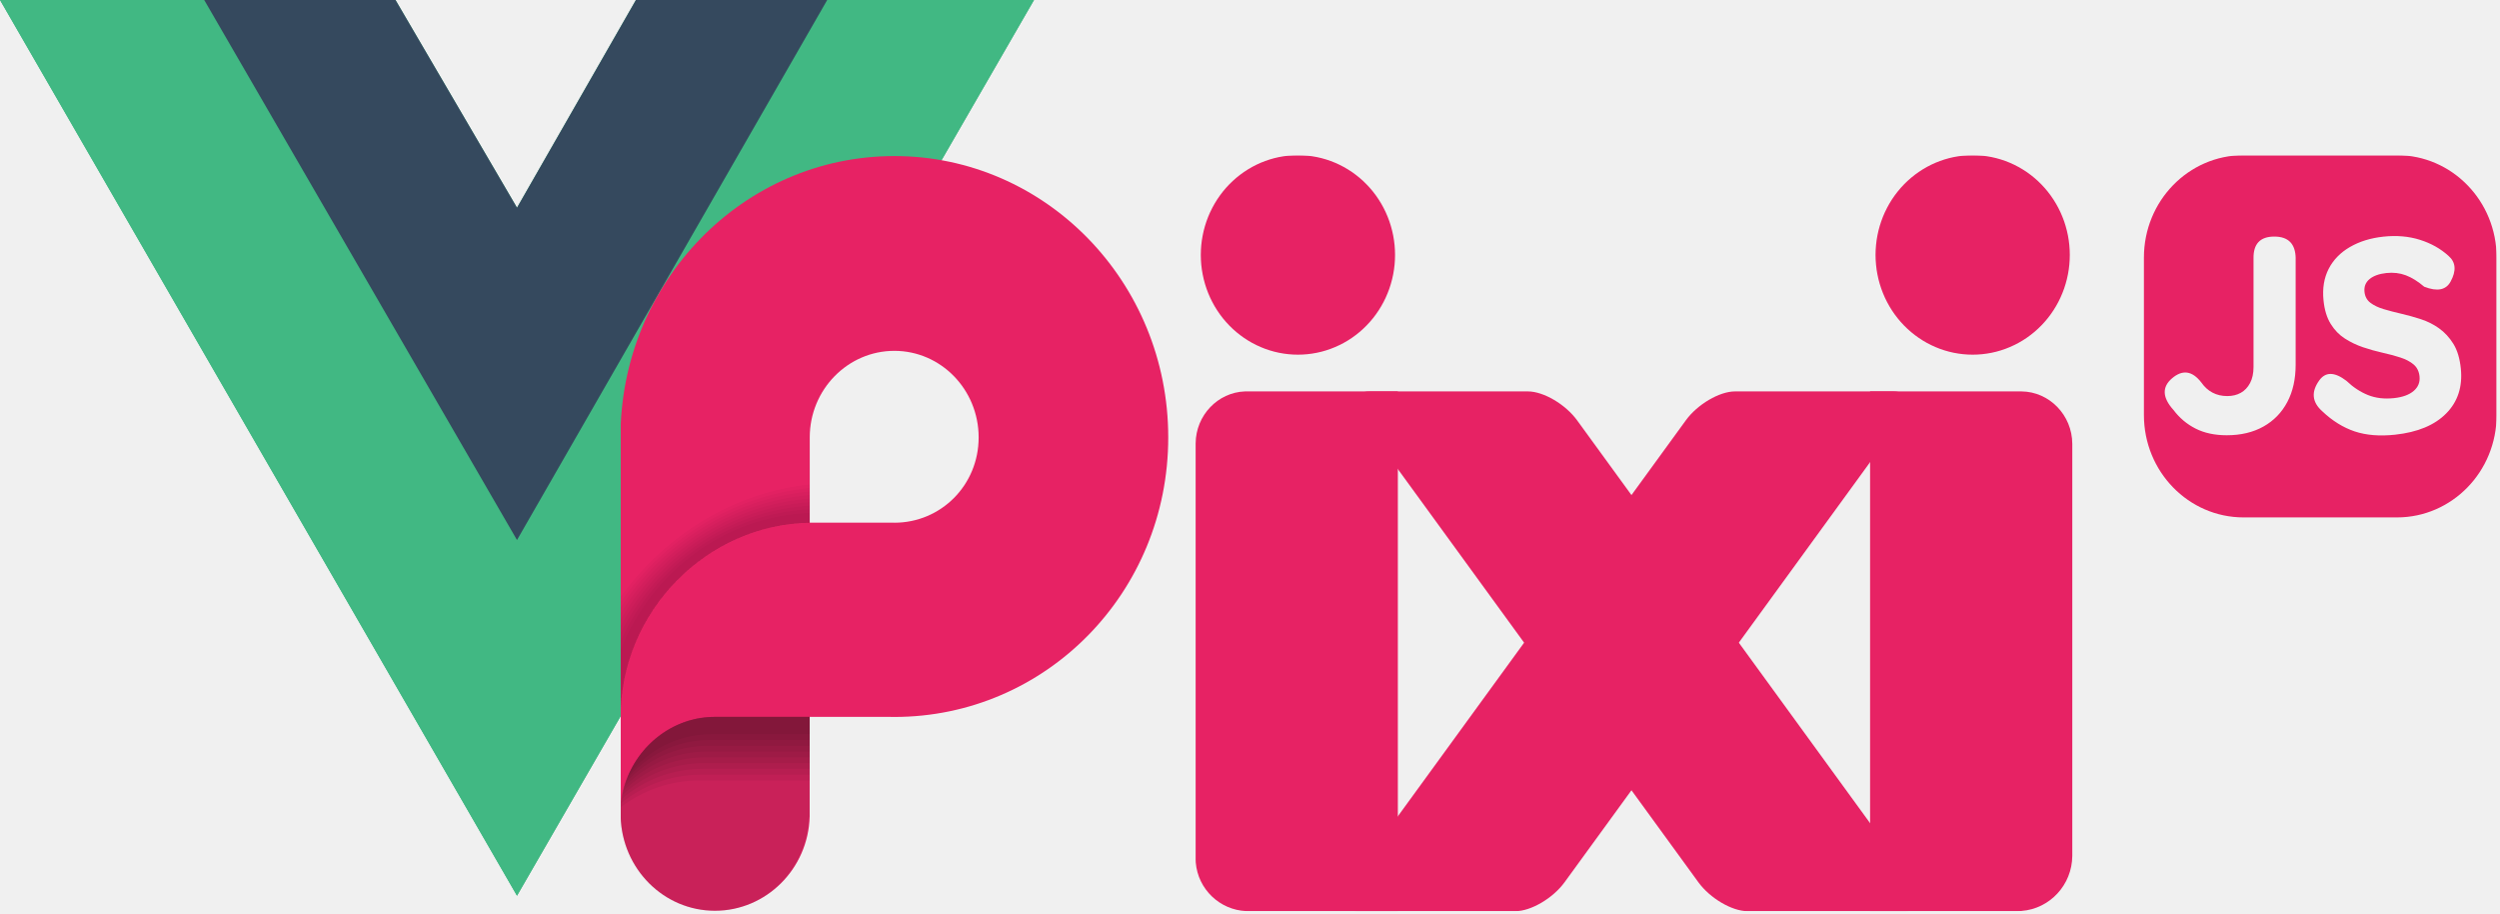
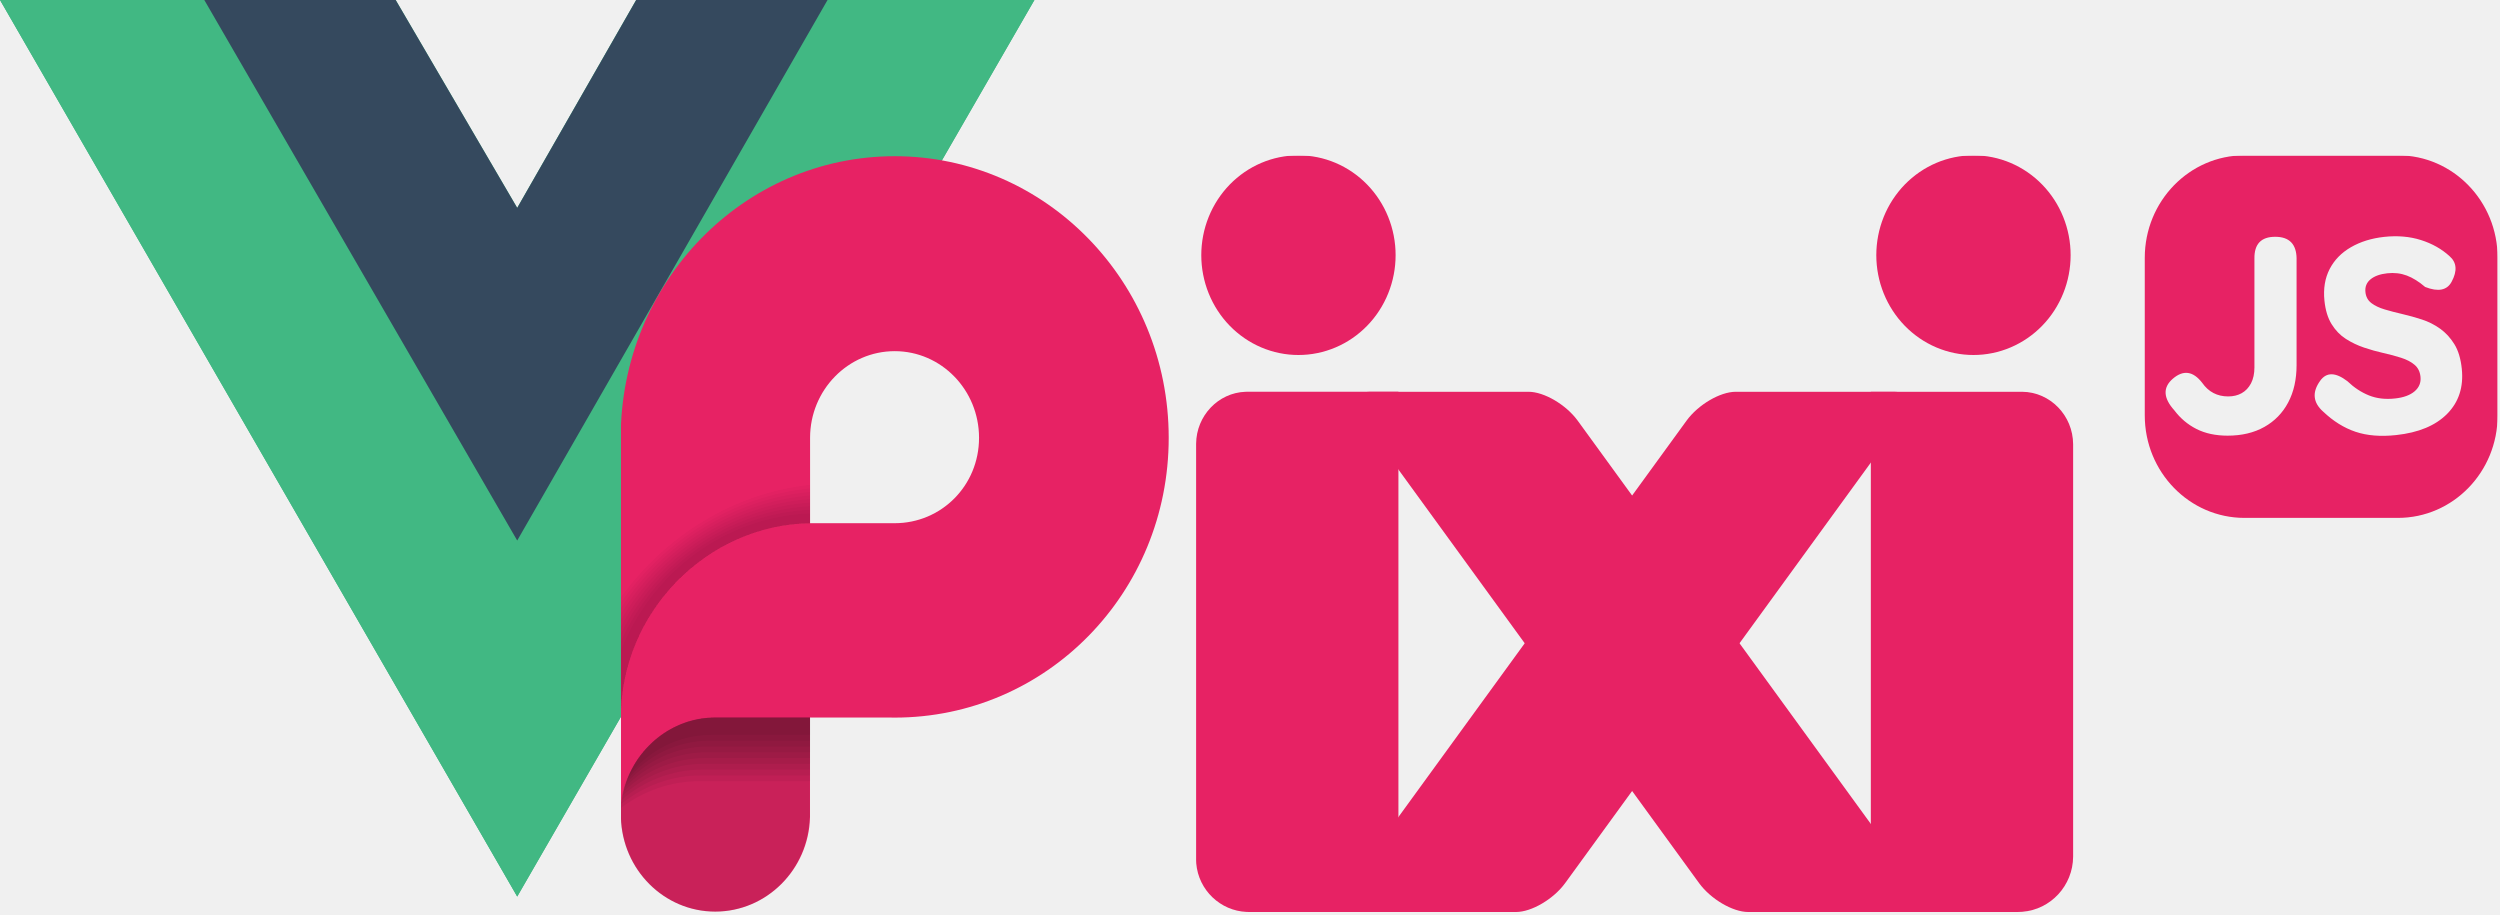
- <svg xmlns="http://www.w3.org/2000/svg" fill="none" version="1.1" width="145" height="53" viewBox="0 0 145 53">
+ <svg xmlns="http://www.w3.org/2000/svg" fill="none" version="1.1" width="902" height="330" viewBox="0 0 902 330">
  <defs>
    <clipPath id="master_svg0_1_786">
-       <rect x="36" y="9" width="109" height="44" rx="0" />
+       <rect x="223.945" y="56.038" width="678.055" height="273.962" rx="0" />
    </clipPath>
    <mask id="master_svg1_1_786/1_09">
      <g>
-         <path d="M36,9L144.862,9L144.862,52.849L36,52.849L36,9Z" fill="#FFFFFF" fill-opacity="1" />
+         <path d="M223.945,56.038L901.142,56.038L901.142,329.062L223.945,329.062L223.945,56.038Z" fill="#FFFFFF" fill-opacity="1" />
      </g>
    </mask>
    <mask id="master_svg2_1_786/1_14">
      <g>
-         <path d="M36,9L144.862,9L144.862,52.849L36,52.849L36,9Z" fill="#FFFFFF" fill-opacity="1" />
+         <path d="M223.945,56.038L901.142,56.038L901.142,329.062L223.945,329.062L223.945,56.038Z" fill="#FFFFFF" fill-opacity="1" />
      </g>
    </mask>
    <mask id="master_svg3_1_786/1_17">
      <g>
-         <path d="M36,9L144.862,9L144.862,52.849L36,52.849L36,9Z" fill="#FFFFFF" fill-opacity="1" />
+         <path d="M223.945,56.038L901.142,56.038L901.142,329.062L223.945,329.062L223.945,56.038Z" fill="#FFFFFF" fill-opacity="1" />
      </g>
    </mask>
    <mask id="master_svg4_1_786/1_20">
      <g>
-         <path d="M36,9L144.862,9L144.862,52.849L36,52.849L36,9Z" fill="#FFFFFF" fill-opacity="1" />
+         <path d="M223.945,56.038L901.142,56.038L901.142,329.062L223.945,329.062L223.945,56.038Z" fill="#FFFFFF" fill-opacity="1" />
      </g>
    </mask>
    <mask id="master_svg5_1_786/1_23">
      <g>
-         <path d="M36,9L144.862,9L144.862,52.849L36,52.849L36,9Z" fill="#FFFFFF" fill-opacity="1" />
+         <path d="M223.945,56.038L901.142,56.038L901.142,329.062L223.945,329.062L223.945,56.038Z" fill="#FFFFFF" fill-opacity="1" />
      </g>
    </mask>
    <mask id="master_svg6_1_786/1_26">
      <g>
-         <path d="M36,9L144.862,9L144.862,52.849L36,52.849L36,9Z" fill="#FFFFFF" fill-opacity="1" />
+         <path d="M223.945,56.038L901.142,56.038L901.142,329.062L223.945,329.062L223.945,56.038Z" fill="#FFFFFF" fill-opacity="1" />
      </g>
    </mask>
    <mask id="master_svg7_1_786/1_29">
      <g>
-         <path d="M36,9L144.862,9L144.862,52.849L36,52.849L36,9Z" fill="#FFFFFF" fill-opacity="1" />
+         <path d="M223.945,56.038L901.142,56.038L901.142,329.062L223.945,329.062L223.945,56.038Z" fill="#FFFFFF" fill-opacity="1" />
      </g>
    </mask>
    <mask id="master_svg8_1_786/1_32">
      <g>
-         <path d="M36,9L144.862,9L144.862,52.849L36,52.849L36,9Z" fill="#FFFFFF" fill-opacity="1" />
+         <path d="M223.945,56.038L901.142,56.038L901.142,329.062L223.945,329.062L223.945,56.038Z" fill="#FFFFFF" fill-opacity="1" />
      </g>
    </mask>
    <mask id="master_svg9_1_786/1_35">
      <g>
-         <path d="M36,9L144.862,9L144.862,52.849L36,52.849L36,9Z" fill="#FFFFFF" fill-opacity="1" />
+         <path d="M223.945,56.038L901.142,56.038L901.142,329.062L223.945,329.062L223.945,56.038Z" fill="#FFFFFF" fill-opacity="1" />
      </g>
    </mask>
    <mask id="master_svga_1_786/1_42">
      <g>
-         <path d="M36,9L144.862,9L144.862,52.849L36,52.849L36,9Z" fill="#FFFFFF" fill-opacity="1" />
+         <path d="M223.945,56.038L901.142,56.038L901.142,329.062L223.945,329.062L223.945,56.038Z" fill="#FFFFFF" fill-opacity="1" />
      </g>
    </mask>
    <mask id="master_svgb_1_786/1_45">
      <g>
-         <path d="M36,9L144.862,9L144.862,52.849L36,52.849L36,9Z" fill="#FFFFFF" fill-opacity="1" />
+         <path d="M223.945,56.038L901.142,56.038L901.142,329.062L223.945,329.062L223.945,56.038Z" fill="#FFFFFF" fill-opacity="1" />
      </g>
    </mask>
    <mask id="master_svgc_1_786/1_49">
      <g>
-         <path d="M36,9L144.862,9L144.862,52.849L36,52.849L36,9Z" fill="#FFFFFF" fill-opacity="1" />
+         <path d="M223.945,56.038L901.142,56.038L901.142,329.062L223.945,329.062L223.945,56.038Z" fill="#FFFFFF" fill-opacity="1" />
      </g>
    </mask>
    <mask id="master_svgd_1_786/1_52">
      <g>
-         <path d="M36,9L144.862,9L144.862,52.849L36,52.849L36,9Z" fill="#FFFFFF" fill-opacity="1" />
+         <path d="M223.945,56.038L901.142,56.038L901.142,329.062L223.945,329.062L223.945,56.038Z" fill="#FFFFFF" fill-opacity="1" />
      </g>
    </mask>
    <mask id="master_svge_1_786/1_56">
      <g>
-         <path d="M36,9L144.862,9L144.862,52.849L36,52.849L36,9Z" fill="#FFFFFF" fill-opacity="1" />
+         <path d="M223.945,56.038L901.142,56.038L901.142,329.062L223.945,329.062L223.945,56.038Z" fill="#FFFFFF" fill-opacity="1" />
      </g>
    </mask>
    <mask id="master_svgf_1_786/1_59">
      <g>
-         <path d="M36,9L144.862,9L144.862,52.849L36,52.849L36,9Z" fill="#FFFFFF" fill-opacity="1" />
+         <path d="M223.945,56.038L901.142,56.038L901.142,329.062L223.945,329.062L223.945,56.038Z" fill="#FFFFFF" fill-opacity="1" />
      </g>
    </mask>
    <mask id="master_svgg_1_786/1_63">
      <g>
-         <path d="M36,9L144.862,9L144.862,52.849L36,52.849L36,9Z" fill="#FFFFFF" fill-opacity="1" />
+         <path d="M223.945,56.038L901.142,56.038L901.142,329.062L223.945,329.062L223.945,56.038Z" fill="#FFFFFF" fill-opacity="1" />
      </g>
    </mask>
    <mask id="master_svgh_1_786/1_66">
      <g>
-         <path d="M36,9L144.862,9L144.862,52.849L36,52.849L36,9Z" fill="#FFFFFF" fill-opacity="1" />
+         <path d="M223.945,56.038L901.142,56.038L901.142,329.062L223.945,329.062L223.945,56.038Z" fill="#FFFFFF" fill-opacity="1" />
      </g>
    </mask>
    <mask id="master_svgi_1_786/1_70">
      <g>
-         <path d="M36,9L144.862,9L144.862,52.849L36,52.849L36,9Z" fill="#FFFFFF" fill-opacity="1" />
+         <path d="M223.945,56.038L901.142,56.038L901.142,329.062L223.945,329.062L223.945,56.038Z" fill="#FFFFFF" fill-opacity="1" />
      </g>
    </mask>
    <mask id="master_svgj_1_786/1_73">
      <g>
-         <path d="M36,9L144.862,9L144.862,52.849L36,52.849L36,9Z" fill="#FFFFFF" fill-opacity="1" />
+         <path d="M223.945,56.038L901.142,56.038L901.142,329.062L223.945,329.062L223.945,56.038Z" fill="#FFFFFF" fill-opacity="1" />
      </g>
    </mask>
    <mask id="master_svgk_1_786/1_77">
      <g>
-         <path d="M36,9L144.862,9L144.862,52.849L36,52.849L36,9Z" fill="#FFFFFF" fill-opacity="1" />
+         <path d="M223.945,56.038L901.142,56.038L901.142,329.062L223.945,329.062L223.945,56.038Z" fill="#FFFFFF" fill-opacity="1" />
      </g>
    </mask>
    <mask id="master_svgl_1_786/1_80">
      <g>
-         <path d="M36,9L144.862,9L144.862,52.849L36,52.849L36,9Z" fill="#FFFFFF" fill-opacity="1" />
+         <path d="M223.945,56.038L901.142,56.038L901.142,329.062L223.945,329.062L223.945,56.038Z" fill="#FFFFFF" fill-opacity="1" />
      </g>
    </mask>
    <mask id="master_svgm_1_786/1_84">
      <g>
-         <path d="M36,9L144.862,9L144.862,52.849L36,52.849L36,9Z" fill="#FFFFFF" fill-opacity="1" />
+         <path d="M223.945,56.038L901.142,56.038L901.142,329.062L223.945,329.062L223.945,56.038Z" fill="#FFFFFF" fill-opacity="1" />
      </g>
    </mask>
    <mask id="master_svgn_1_786/1_87">
      <g>
-         <path d="M36,9L144.862,9L144.862,52.849L36,52.849L36,9Z" fill="#FFFFFF" fill-opacity="1" />
+         <path d="M223.945,56.038L901.142,56.038L901.142,329.062L223.945,329.062L223.945,56.038Z" fill="#FFFFFF" fill-opacity="1" />
      </g>
    </mask>
    <mask id="master_svgo_1_786/1_91">
      <g>
-         <path d="M36,9L144.862,9L144.862,52.849L36,52.849L36,9Z" fill="#FFFFFF" fill-opacity="1" />
+         <path d="M223.945,56.038L901.142,56.038L901.142,329.062L223.945,329.062L223.945,56.038Z" fill="#FFFFFF" fill-opacity="1" />
      </g>
    </mask>
    <mask id="master_svgp_1_786/1_94">
      <g>
-         <path d="M36,9L144.862,9L144.862,52.849L36,52.849L36,9Z" fill="#FFFFFF" fill-opacity="1" />
+         <path d="M223.945,56.038L901.142,56.038L901.142,329.062L223.945,329.062L223.945,56.038Z" fill="#FFFFFF" fill-opacity="1" />
      </g>
    </mask>
    <mask id="master_svgq_1_786/1_000">
      <g>
-         <path d="M36,9L144.862,9L144.862,52.849L36,52.849L36,9Z" fill="#FFFFFF" fill-opacity="1" />
+         <path d="M223.945,56.038L901.142,56.038L901.142,329.062L223.945,329.062L223.945,56.038Z" fill="#FFFFFF" fill-opacity="1" />
      </g>
    </mask>
    <mask id="master_svgr_1_786/1_003">
      <g>
-         <path d="M36,9L144.862,9L144.862,52.849L36,52.849L36,9Z" fill="#FFFFFF" fill-opacity="1" />
+         <path d="M223.945,56.038L901.142,56.038L901.142,329.062L223.945,329.062L223.945,56.038Z" fill="#FFFFFF" fill-opacity="1" />
      </g>
    </mask>
  </defs>
  <g>
    <g transform="matrix(1,9.002274481417771e-9,-9.002274481417771e-9,1,0,0)">
      <g>
-         <path d="M47.997,0L59.997,0L29.998,51.953L0,0L22.949,0L29.998,12.047L36.898,0L47.997,0Z" fill="#41B883" fill-opacity="1" />
-       </g>
-       <g>
-         <path d="M0,0L29.998,51.953L59.997,0L47.997,0L29.998,31.172L11.849,0L0,0Z" fill="#41B883" fill-opacity="1" />
-       </g>
-       <g>
-         <path d="M11.849,0L29.998,31.322L47.997,0L36.898,0L29.998,12.047L22.949,0L11.849,0Z" fill="#35495E" fill-opacity="1" />
+         <path d="M298.576,0L373.22,0L186.61,323.481L0,0L142.757,0L186.61,75.01L229.53,0L298.576,0Z" fill="#41B883" fill-opacity="1" />
+       </g>
+       <g>
+         <path d="M0,0L186.61,323.481L373.22,0L298.576,0L186.61,194.088L73.711,0L0,0Z" fill="#41B883" fill-opacity="1" />
+       </g>
+       <g>
+         <path d="M73.711,0L186.61,195.026L298.576,0L229.53,0L186.61,75.01L142.757,0L73.711,0Z" fill="#35495E" fill-opacity="1" />
      </g>
    </g>
    <g>
      <g clip-path="url(#master_svg0_1_786)">
        <g>
          <g>
            <g mask="url(#master_svg1_1_786/1_09)">
              <g>
-                 <path d="M81.108,52.849L81.108,22.701L72.329,22.701C72.299,22.701,72.268,22.701,72.235,22.702C70.658,22.759,69.39,24.091,69.375,25.711L69.375,25.737L69.375,49.864C69.375,49.914,69.378,49.97,69.382,50.033C69.516,51.586,70.782,52.776,72.299,52.843C72.363,52.846,72.424,52.848,72.48,52.848L81.108,52.848L81.108,52.849Z" fill="#E72264" fill-opacity="1" />
+                 <path d="M504.549,329.061L504.549,141.345L449.936,141.345C449.751,141.345,449.557,141.345,449.354,141.355C439.539,141.705,431.651,150,431.559,160.086L431.559,160.248L431.559,310.472C431.559,310.785,431.577,311.135,431.605,311.524C432.435,321.193,440.314,328.606,449.751,329.023C450.148,329.042,450.526,329.052,450.876,329.052L504.549,329.052L504.549,329.061Z" fill="#E72264" fill-opacity="1" />
              </g>
            </g>
            <g mask="url(#master_svg2_1_786/1_14)">
              <g>
-                 <path d="M117.299,52.834C118.935,52.708,120.23,51.325,120.241,49.64C120.241,49.629,120.241,49.619,120.241,49.608L120.241,25.772C120.241,25.763,120.241,25.752,120.241,25.743C120.234,24.077,118.914,22.719,117.292,22.702C117.28,22.702,117.268,22.702,117.256,22.702L108.508,22.702L108.508,52.851L116.933,52.851C117.047,52.851,117.17,52.845,117.299,52.836L117.299,52.834Z" fill="#E72264" fill-opacity="1" />
+                 <path d="M729.682,328.967C739.857,328.18,747.911,319.573,747.985,309.079C747.985,309.012,747.985,308.946,747.985,308.88L747.985,160.466C747.985,160.409,747.985,160.343,747.985,160.286C747.939,149.915,739.728,141.459,729.636,141.355C729.562,141.355,729.488,141.355,729.414,141.355L674.995,141.355L674.995,329.071L727.403,329.071C728.114,329.071,728.879,329.033,729.682,328.977L729.682,328.967Z" fill="#E72264" fill-opacity="1" />
              </g>
            </g>
            <g mask="url(#master_svg3_1_786/1_17)">
              <g>
-                 <path d="M79.462,22.702L88.657,22.702C89.558,22.702,90.834,23.452,91.507,24.377L111.004,51.173C111.677,52.099,111.492,52.848,110.591,52.848L101.397,52.848C100.495,52.848,99.22,52.099,98.547,51.173L79.048,24.377C78.375,23.453,78.56,22.702,79.461,22.702L79.462,22.702Z" fill="#E72264" fill-opacity="1" />
+                 <path d="M494.309,141.355L551.505,141.355C557.114,141.355,565.048,146.019,569.236,151.783L690.52,318.625C694.709,324.388,693.555,329.052,687.956,329.052L630.759,329.052C625.15,329.052,617.217,324.388,613.028,318.625L491.735,151.783C487.547,146.028,488.7,141.355,494.299,141.355L494.309,141.355Z" fill="#E72264" fill-opacity="1" />
              </g>
            </g>
            <g mask="url(#master_svg4_1_786/1_20)">
              <g>
-                 <path d="M109.863,22.702L100.669,22.702C99.767,22.702,98.492,23.452,97.819,24.377L78.322,51.173C77.648,52.099,77.834,52.848,78.734,52.848L87.928,52.848C88.83,52.848,90.105,52.099,90.779,51.173L110.276,24.377C110.949,23.453,110.764,22.702,109.863,22.702Z" fill="#E72264" fill-opacity="1" />
+                 <path d="M683.426,141.355L626.23,141.355C620.621,141.355,612.687,146.019,608.499,151.783L487.215,318.625C483.026,324.388,484.179,329.052,489.779,329.052L546.976,329.052C552.585,329.052,560.518,324.388,564.707,318.625L685.991,151.783C690.179,146.028,689.026,141.355,683.426,141.355Z" fill="#E72264" fill-opacity="1" />
              </g>
            </g>
            <g mask="url(#master_svg5_1_786/1_23)">
              <g>
-                 <path d="M120.096,14.785Q120.096,14.927,120.089,15.069Q120.083,15.211,120.069,15.353Q120.055,15.494,120.035,15.634Q120.015,15.775,119.988,15.914Q119.961,16.053,119.927,16.191Q119.894,16.329,119.853,16.465Q119.813,16.601,119.767,16.735Q119.72,16.868,119.667,16.999Q119.614,17.131,119.555,17.259Q119.496,17.387,119.431,17.513Q119.365,17.638,119.294,17.76Q119.223,17.882,119.146,18Q119.07,18.118,118.987,18.232Q118.905,18.346,118.817,18.456Q118.729,18.566,118.636,18.671Q118.543,18.776,118.446,18.876Q118.348,18.977,118.245,19.072Q118.143,19.168,118.036,19.258Q117.929,19.348,117.818,19.432Q117.707,19.517,117.592,19.596Q117.477,19.675,117.358,19.748Q117.239,19.821,117.117,19.888Q116.995,19.955,116.87,20.015Q116.745,20.076,116.617,20.13Q116.49,20.185,116.359,20.233Q116.229,20.281,116.097,20.322Q115.964,20.363,115.83,20.398Q115.696,20.432,115.56,20.46Q115.424,20.488,115.288,20.508Q115.151,20.529,115.013,20.543Q114.875,20.557,114.737,20.564Q114.599,20.571,114.461,20.571Q114.322,20.571,114.184,20.564Q114.046,20.557,113.908,20.543Q113.771,20.529,113.634,20.508Q113.497,20.488,113.361,20.46Q113.226,20.432,113.091,20.398Q112.957,20.363,112.825,20.322Q112.693,20.281,112.562,20.233Q112.432,20.185,112.304,20.13Q112.176,20.076,112.051,20.015Q111.926,19.955,111.804,19.888Q111.682,19.821,111.564,19.748Q111.445,19.675,111.33,19.596Q111.215,19.517,111.104,19.432Q110.993,19.348,110.886,19.258Q110.779,19.168,110.676,19.072Q110.574,18.977,110.476,18.876Q110.378,18.776,110.285,18.671Q110.192,18.566,110.105,18.456Q110.017,18.346,109.934,18.232Q109.852,18.118,109.775,18Q109.698,17.882,109.627,17.76Q109.556,17.638,109.491,17.513Q109.426,17.387,109.366,17.259Q109.307,17.131,109.254,16.999Q109.201,16.868,109.155,16.735Q109.108,16.601,109.068,16.465Q109.028,16.329,108.994,16.191Q108.961,16.053,108.934,15.914Q108.907,15.775,108.886,15.634Q108.866,15.494,108.853,15.353Q108.839,15.211,108.832,15.069Q108.825,14.927,108.825,14.785Q108.825,14.643,108.832,14.502Q108.839,14.36,108.853,14.218Q108.866,14.077,108.886,13.937Q108.907,13.796,108.934,13.657Q108.961,13.517,108.994,13.38Q109.028,13.242,109.068,13.106Q109.108,12.97,109.155,12.836Q109.201,12.703,109.254,12.571Q109.307,12.44,109.366,12.312Q109.426,12.183,109.491,12.058Q109.556,11.933,109.627,11.811Q109.698,11.689,109.775,11.571Q109.852,11.453,109.934,11.339Q110.017,11.225,110.105,11.115Q110.192,11.005,110.285,10.9Q110.378,10.795,110.476,10.695Q110.574,10.594,110.676,10.499Q110.779,10.403,110.886,10.313Q110.993,10.223,111.104,10.139Q111.215,10.054,111.33,9.975Q111.445,9.896,111.564,9.823Q111.682,9.75,111.804,9.683Q111.926,9.616,112.051,9.555Q112.176,9.495,112.304,9.44Q112.432,9.386,112.562,9.338Q112.693,9.29,112.825,9.249Q112.957,9.208,113.091,9.173Q113.226,9.139,113.361,9.111Q113.497,9.083,113.634,9.063Q113.771,9.042,113.908,9.028Q114.046,9.014,114.184,9.007Q114.322,9,114.461,9Q114.599,9,114.737,9.007Q114.875,9.014,115.013,9.028Q115.151,9.042,115.288,9.063Q115.424,9.083,115.56,9.111Q115.696,9.139,115.83,9.173Q115.964,9.208,116.097,9.249Q116.229,9.29,116.359,9.338Q116.49,9.386,116.617,9.44Q116.745,9.495,116.87,9.555Q116.995,9.616,117.117,9.683Q117.239,9.75,117.358,9.823Q117.477,9.896,117.592,9.975Q117.707,10.054,117.818,10.139Q117.929,10.223,118.036,10.313Q118.143,10.403,118.245,10.499Q118.348,10.594,118.446,10.695Q118.543,10.795,118.636,10.9Q118.729,11.005,118.817,11.115Q118.905,11.225,118.987,11.339Q119.07,11.453,119.146,11.571Q119.223,11.689,119.294,11.811Q119.365,11.933,119.431,12.058Q119.496,12.183,119.555,12.312Q119.614,12.44,119.667,12.571Q119.72,12.703,119.767,12.836Q119.813,12.97,119.853,13.106Q119.894,13.242,119.927,13.38Q119.961,13.517,119.988,13.657Q120.015,13.796,120.035,13.937Q120.055,14.077,120.069,14.218Q120.083,14.36,120.089,14.502Q120.096,14.643,120.096,14.785Z" fill="#E72264" fill-opacity="1" />
+                 <path d="M747.081,92.06Q747.081,92.945,747.039,93.828Q746.996,94.711,746.912,95.591Q746.828,96.471,746.701,97.346Q746.575,98.221,746.407,99.088Q746.239,99.955,746.03,100.813Q745.821,101.671,745.571,102.517Q745.321,103.364,745.032,104.196Q744.742,105.029,744.412,105.846Q744.083,106.663,743.715,107.462Q743.347,108.262,742.941,109.041Q742.536,109.821,742.093,110.58Q741.651,111.338,741.173,112.074Q740.695,112.809,740.182,113.519Q739.669,114.229,739.123,114.913Q738.578,115.597,738,116.252Q737.422,116.907,736.813,117.532Q736.205,118.158,735.567,118.752Q734.929,119.345,734.264,119.906Q733.599,120.467,732.908,120.994Q732.216,121.521,731.501,122.012Q730.785,122.504,730.047,122.958Q729.309,123.413,728.55,123.83Q727.791,124.247,727.013,124.625Q726.235,125.003,725.44,125.341Q724.645,125.68,723.835,125.977Q723.025,126.275,722.201,126.532Q721.378,126.789,720.543,127.004Q719.708,127.218,718.864,127.391Q718.02,127.564,717.169,127.693Q716.317,127.823,715.461,127.91Q714.605,127.996,713.745,128.04Q712.885,128.083,712.025,128.083Q711.164,128.083,710.305,128.04Q709.445,127.996,708.589,127.91Q707.732,127.823,706.881,127.693Q706.03,127.564,705.186,127.391Q704.342,127.218,703.507,127.004Q702.672,126.789,701.849,126.532Q701.025,126.275,700.215,125.977Q699.405,125.68,698.61,125.341Q697.814,125.003,697.037,124.625Q696.259,124.247,695.5,123.83Q694.741,123.413,694.003,122.958Q693.264,122.504,692.549,122.012Q691.833,121.521,691.142,120.994Q690.451,120.467,689.786,119.906Q689.12,119.345,688.483,118.752Q687.845,118.158,687.237,117.532Q686.628,116.907,686.05,116.252Q685.472,115.597,684.926,114.913Q684.38,114.229,683.868,113.519Q683.355,112.809,682.877,112.074Q682.399,111.338,681.956,110.58Q681.514,109.821,681.108,109.041Q680.703,108.262,680.335,107.462Q679.967,106.663,679.637,105.846Q679.308,105.029,679.018,104.196Q678.728,103.364,678.478,102.517Q678.229,101.671,678.02,100.813Q677.81,99.955,677.643,99.088Q677.475,98.221,677.348,97.346Q677.222,96.471,677.138,95.591Q677.053,94.711,677.011,93.828Q676.969,92.945,676.969,92.06Q676.969,91.176,677.011,90.293Q677.053,89.41,677.138,88.53Q677.222,87.65,677.348,86.775Q677.475,85.9,677.643,85.033Q677.81,84.165,678.02,83.308Q678.229,82.45,678.478,81.604Q678.728,80.757,679.018,79.925Q679.308,79.092,679.637,78.275Q679.967,77.458,680.335,76.659Q680.703,75.859,681.108,75.079Q681.514,74.3,681.956,73.541Q682.399,72.783,682.877,72.047Q683.355,71.312,683.868,70.602Q684.38,69.891,684.926,69.208Q685.472,68.524,686.05,67.869Q686.628,67.214,687.237,66.589Q687.845,65.963,688.483,65.369Q689.12,64.776,689.786,64.215Q690.451,63.654,691.142,63.127Q691.833,62.6,692.549,62.109Q693.264,61.617,694.003,61.163Q694.741,60.708,695.5,60.291Q696.259,59.874,697.037,59.496Q697.814,59.118,698.61,58.78Q699.405,58.441,700.215,58.143Q701.025,57.846,701.849,57.589Q702.672,57.332,703.507,57.117Q704.342,56.902,705.186,56.73Q706.03,56.557,706.881,56.428Q707.732,56.298,708.589,56.211Q709.445,56.125,710.305,56.081Q711.164,56.038,712.025,56.038Q712.885,56.038,713.745,56.081Q714.605,56.125,715.461,56.211Q716.317,56.298,717.169,56.428Q718.02,56.557,718.864,56.73Q719.708,56.902,720.543,57.117Q721.378,57.332,722.201,57.589Q723.025,57.846,723.835,58.143Q724.645,58.441,725.44,58.78Q726.235,59.118,727.013,59.496Q727.791,59.874,728.55,60.291Q729.309,60.708,730.047,61.163Q730.785,61.617,731.501,62.109Q732.216,62.6,732.908,63.127Q733.599,63.654,734.264,64.215Q734.929,64.776,735.567,65.369Q736.205,65.963,736.813,66.589Q737.422,67.214,738,67.869Q738.578,68.524,739.123,69.208Q739.669,69.891,740.182,70.602Q740.695,71.312,741.173,72.047Q741.651,72.783,742.093,73.541Q742.536,74.3,742.941,75.079Q743.347,75.859,743.715,76.659Q744.083,77.458,744.412,78.275Q744.742,79.092,745.032,79.925Q745.321,80.757,745.571,81.604Q745.821,82.45,746.03,83.308Q746.239,84.165,746.407,85.033Q746.575,85.9,746.701,86.775Q746.828,87.65,746.912,88.53Q746.996,89.41,747.039,90.293Q747.081,91.176,747.081,92.06Z" fill="#E72264" fill-opacity="1" />
              </g>
            </g>
            <g mask="url(#master_svg6_1_786/1_26)">
              <g>
-                 <path d="M80.945,14.785Q80.945,14.927,80.938,15.069Q80.932,15.211,80.918,15.353Q80.904,15.494,80.884,15.634Q80.864,15.775,80.837,15.914Q80.81,16.053,80.776,16.191Q80.743,16.329,80.702,16.465Q80.662,16.601,80.616,16.735Q80.569,16.868,80.516,16.999Q80.463,17.131,80.404,17.259Q80.345,17.387,80.28,17.513Q80.214,17.638,80.143,17.76Q80.072,17.882,79.995,18Q79.919,18.118,79.836,18.232Q79.754,18.346,79.666,18.456Q79.578,18.566,79.485,18.671Q79.392,18.776,79.294,18.876Q79.197,18.977,79.094,19.072Q78.992,19.168,78.885,19.258Q78.778,19.348,78.667,19.432Q78.556,19.517,78.441,19.596Q78.326,19.675,78.207,19.748Q78.088,19.821,77.966,19.888Q77.844,19.955,77.719,20.015Q77.594,20.076,77.466,20.13Q77.338,20.185,77.208,20.233Q77.078,20.281,76.946,20.322Q76.813,20.363,76.679,20.398Q76.545,20.432,76.409,20.46Q76.273,20.488,76.137,20.508Q76,20.529,75.862,20.543Q75.724,20.557,75.586,20.564Q75.448,20.571,75.31,20.571Q75.171,20.571,75.033,20.564Q74.895,20.557,74.757,20.543Q74.62,20.529,74.483,20.508Q74.346,20.488,74.21,20.46Q74.075,20.432,73.94,20.398Q73.806,20.363,73.674,20.322Q73.541,20.281,73.411,20.233Q73.281,20.185,73.153,20.13Q73.025,20.076,72.9,20.015Q72.775,19.955,72.653,19.888Q72.531,19.821,72.413,19.748Q72.294,19.675,72.179,19.596Q72.064,19.517,71.953,19.432Q71.842,19.348,71.735,19.258Q71.628,19.168,71.525,19.072Q71.423,18.977,71.325,18.876Q71.227,18.776,71.134,18.671Q71.041,18.566,70.953,18.456Q70.866,18.346,70.783,18.232Q70.701,18.118,70.624,18Q70.547,17.882,70.476,17.76Q70.405,17.638,70.34,17.513Q70.275,17.387,70.215,17.259Q70.156,17.131,70.103,16.999Q70.05,16.868,70.004,16.735Q69.957,16.601,69.917,16.465Q69.877,16.329,69.843,16.191Q69.81,16.053,69.783,15.914Q69.756,15.775,69.735,15.634Q69.715,15.494,69.701,15.353Q69.688,15.211,69.681,15.069Q69.674,14.927,69.674,14.785Q69.674,14.643,69.681,14.502Q69.688,14.36,69.701,14.218Q69.715,14.077,69.735,13.937Q69.756,13.796,69.783,13.657Q69.81,13.517,69.843,13.38Q69.877,13.242,69.917,13.106Q69.957,12.97,70.004,12.836Q70.05,12.703,70.103,12.571Q70.156,12.44,70.215,12.312Q70.275,12.183,70.34,12.058Q70.405,11.933,70.476,11.811Q70.547,11.689,70.624,11.571Q70.701,11.453,70.783,11.339Q70.866,11.225,70.953,11.115Q71.041,11.005,71.134,10.9Q71.227,10.795,71.325,10.695Q71.423,10.594,71.525,10.499Q71.628,10.403,71.735,10.313Q71.842,10.223,71.953,10.139Q72.064,10.054,72.179,9.975Q72.294,9.896,72.413,9.823Q72.531,9.75,72.653,9.683Q72.775,9.616,72.9,9.555Q73.025,9.495,73.153,9.44Q73.281,9.386,73.411,9.338Q73.541,9.29,73.674,9.249Q73.806,9.208,73.94,9.173Q74.075,9.139,74.21,9.111Q74.346,9.083,74.483,9.063Q74.62,9.042,74.757,9.028Q74.895,9.014,75.033,9.007Q75.171,9,75.31,9Q75.448,9,75.586,9.007Q75.724,9.014,75.862,9.028Q76,9.042,76.137,9.063Q76.273,9.083,76.409,9.111Q76.545,9.139,76.679,9.173Q76.813,9.208,76.946,9.249Q77.078,9.29,77.208,9.338Q77.338,9.386,77.466,9.44Q77.594,9.495,77.719,9.555Q77.844,9.616,77.966,9.683Q78.088,9.75,78.207,9.823Q78.326,9.896,78.441,9.975Q78.556,10.054,78.667,10.139Q78.778,10.223,78.885,10.313Q78.992,10.403,79.094,10.499Q79.197,10.594,79.294,10.695Q79.392,10.795,79.485,10.9Q79.578,11.005,79.666,11.115Q79.754,11.225,79.836,11.339Q79.919,11.453,79.995,11.571Q80.072,11.689,80.143,11.811Q80.214,11.933,80.28,12.058Q80.345,12.183,80.404,12.312Q80.463,12.44,80.516,12.571Q80.569,12.703,80.616,12.836Q80.662,12.97,80.702,13.106Q80.743,13.242,80.776,13.38Q80.81,13.517,80.837,13.657Q80.864,13.796,80.884,13.937Q80.904,14.077,80.918,14.218Q80.932,14.36,80.938,14.502Q80.945,14.643,80.945,14.785Z" fill="#E72264" fill-opacity="1" />
+                 <path d="M503.534,92.06Q503.534,92.945,503.492,93.828Q503.45,94.711,503.365,95.591Q503.281,96.471,503.155,97.346Q503.028,98.221,502.861,99.088Q502.693,99.955,502.484,100.813Q502.274,101.671,502.025,102.517Q501.775,103.364,501.485,104.196Q501.195,105.029,500.866,105.846Q500.536,106.663,500.168,107.462Q499.8,108.262,499.395,109.041Q498.989,109.821,498.547,110.58Q498.104,111.338,497.626,112.074Q497.148,112.809,496.635,113.519Q496.123,114.229,495.577,114.913Q495.031,115.597,494.453,116.252Q493.875,116.907,493.267,117.532Q492.658,118.158,492.02,118.752Q491.383,119.345,490.717,119.906Q490.052,120.467,489.361,120.994Q488.67,121.521,487.954,122.012Q487.239,122.504,486.501,122.958Q485.762,123.413,485.004,123.83Q484.245,124.247,483.467,124.625Q482.689,125.003,481.894,125.341Q481.099,125.68,480.288,125.977Q479.478,126.275,478.654,126.532Q477.831,126.789,476.996,127.004Q476.161,127.218,475.317,127.391Q474.473,127.564,473.622,127.693Q472.771,127.823,471.914,127.91Q471.058,127.996,470.198,128.04Q469.339,128.083,468.478,128.083Q467.618,128.083,466.758,128.04Q465.899,127.996,465.042,127.91Q464.186,127.823,463.334,127.693Q462.483,127.564,461.639,127.391Q460.795,127.218,459.96,127.004Q459.126,126.789,458.302,126.532Q457.479,126.275,456.668,125.977Q455.858,125.68,455.063,125.341Q454.268,125.003,453.49,124.625Q452.712,124.247,451.953,123.83Q451.194,123.413,450.456,122.958Q449.718,122.504,449.002,122.012Q448.287,121.521,447.595,120.994Q446.904,120.467,446.239,119.906Q445.574,119.345,444.936,118.752Q444.299,118.158,443.69,117.532Q443.081,116.907,442.504,116.252Q441.926,115.597,441.38,114.913Q440.834,114.229,440.321,113.519Q439.808,112.809,439.33,112.074Q438.852,111.338,438.41,110.58Q437.967,109.821,437.562,109.041Q437.156,108.262,436.788,107.462Q436.42,106.663,436.091,105.846Q435.762,105.029,435.472,104.196Q435.182,103.364,434.932,102.517Q434.682,101.671,434.473,100.813Q434.264,99.955,434.096,99.088Q433.928,98.221,433.802,97.346Q433.676,96.471,433.591,95.591Q433.507,94.711,433.465,93.828Q433.422,92.945,433.422,92.06Q433.422,91.176,433.465,90.293Q433.507,89.41,433.591,88.53Q433.676,87.65,433.802,86.775Q433.928,85.9,434.096,85.033Q434.264,84.165,434.473,83.308Q434.682,82.45,434.932,81.604Q435.182,80.757,435.472,79.925Q435.762,79.092,436.091,78.275Q436.42,77.458,436.788,76.659Q437.156,75.859,437.562,75.079Q437.967,74.3,438.41,73.541Q438.852,72.783,439.33,72.047Q439.808,71.312,440.321,70.602Q440.834,69.891,441.38,69.208Q441.926,68.524,442.504,67.869Q443.081,67.214,443.69,66.589Q444.299,65.963,444.936,65.369Q445.574,64.776,446.239,64.215Q446.904,63.654,447.595,63.127Q448.287,62.6,449.002,62.109Q449.718,61.617,450.456,61.163Q451.194,60.708,451.953,60.291Q452.712,59.874,453.49,59.496Q454.268,59.118,455.063,58.78Q455.858,58.441,456.668,58.143Q457.479,57.846,458.302,57.589Q459.126,57.332,459.96,57.117Q460.795,56.902,461.639,56.73Q462.483,56.557,463.334,56.428Q464.186,56.298,465.042,56.211Q465.899,56.125,466.758,56.081Q467.618,56.038,468.478,56.038Q469.339,56.038,470.198,56.081Q471.058,56.125,471.914,56.211Q472.771,56.298,473.622,56.428Q474.473,56.557,475.317,56.73Q476.161,56.902,476.996,57.117Q477.831,57.332,478.654,57.589Q479.478,57.846,480.288,58.143Q481.099,58.441,481.894,58.78Q482.689,59.118,483.467,59.496Q484.245,59.874,485.003,60.291Q485.762,60.708,486.501,61.163Q487.239,61.617,487.954,62.109Q488.67,62.6,489.361,63.127Q490.052,63.654,490.717,64.215Q491.383,64.776,492.02,65.369Q492.658,65.963,493.267,66.589Q493.875,67.214,494.453,67.869Q495.031,68.524,495.577,69.208Q496.123,69.891,496.635,70.602Q497.148,71.312,497.626,72.047Q498.104,72.783,498.547,73.541Q498.989,74.3,499.395,75.079Q499.8,75.859,500.168,76.659Q500.536,77.458,500.866,78.275Q501.195,79.092,501.485,79.925Q501.775,80.757,502.025,81.604Q502.274,82.45,502.484,83.308Q502.693,84.165,502.861,85.033Q503.028,85.9,503.155,86.775Q503.281,87.65,503.365,88.53Q503.45,89.41,503.492,90.293Q503.534,91.176,503.534,92.06Z" fill="#E72264" fill-opacity="1" />
              </g>
            </g>
            <g mask="url(#master_svg7_1_786/1_29)">
              <g>
-                 <path d="M139.078,9L130.18,9C126.986,9,124.397,11.658,124.397,14.938L124.397,24.073C124.397,27.352,126.986,30.01,130.18,30.01L139.078,30.01C142.273,30.01,144.862,27.352,144.862,24.073L144.862,14.938C144.862,11.658,142.273,9,139.078,9ZM133.201,14.989L133.201,21.156C133.201,21.987,133.04,22.709,132.716,23.319C132.393,23.93,131.932,24.403,131.333,24.739C130.734,25.076,130.023,25.245,129.203,25.245C128.506,25.245,127.904,25.116,127.395,24.858C126.887,24.601,126.46,24.24,126.111,23.777Q125.14,22.701,126.03,21.941Q126.939,21.165,127.726,22.182C127.91,22.445,128.128,22.643,128.38,22.774C128.631,22.906,128.915,22.972,129.234,22.972C129.531,22.972,129.793,22.91,130.019,22.783C130.244,22.657,130.424,22.468,130.557,22.215C130.691,21.962,130.757,21.652,130.757,21.284L130.757,14.991Q130.734,13.721,131.961,13.721Q133.189,13.721,133.203,14.991L133.201,14.989ZM141.938,23.978C141.266,24.66,140.277,25.071,138.972,25.212C138.074,25.309,137.291,25.245,136.624,25.021C135.957,24.797,135.332,24.409,134.75,23.858Q133.848,23.06,134.575,22.058Q135.12,21.305,136.146,22.087C136.535,22.459,136.952,22.733,137.398,22.913C137.845,23.092,138.347,23.152,138.909,23.091C139.409,23.037,139.789,22.897,140.05,22.674C140.311,22.45,140.423,22.169,140.389,21.835C140.36,21.542,140.245,21.311,140.048,21.142C139.851,20.973,139.591,20.837,139.271,20.734C138.951,20.63,138.607,20.539,138.238,20.457C137.868,20.374,137.495,20.27,137.115,20.142C136.735,20.014,136.384,19.845,136.058,19.636C135.731,19.428,135.458,19.146,135.236,18.788C135.013,18.43,134.874,17.975,134.818,17.421C134.747,16.73,134.847,16.121,135.117,15.594C135.389,15.067,135.801,14.644,136.356,14.324C136.91,14.004,137.555,13.805,138.289,13.726C139.055,13.644,139.762,13.704,140.412,13.909C141.061,14.114,141.614,14.425,142.07,14.84Q142.707,15.39,142.19,16.335Q141.788,17.071,140.659,16.629C140.297,16.319,139.941,16.098,139.594,15.967C139.246,15.836,138.868,15.792,138.46,15.836C138.042,15.882,137.718,15.999,137.49,16.186C137.262,16.375,137.164,16.622,137.195,16.925C137.223,17.197,137.337,17.409,137.539,17.562C137.741,17.715,137.997,17.838,138.312,17.931C138.625,18.024,138.97,18.114,139.344,18.2C139.719,18.287,140.096,18.392,140.474,18.516C140.852,18.639,141.204,18.816,141.525,19.045C141.847,19.275,142.123,19.574,142.351,19.941C142.58,20.307,142.724,20.784,142.784,21.37C142.893,22.428,142.611,23.298,141.938,23.978Z" fill="#E72264" fill-opacity="1" />
+                 <path d="M865.163,56.038L809.812,56.038C789.941,56.038,773.833,72.589,773.833,93.008L773.833,149.886C773.833,170.306,789.941,186.857,809.812,186.857L865.163,186.857C885.034,186.857,901.141,170.306,901.141,149.886L901.141,93.008C901.141,72.589,885.034,56.038,865.163,56.038ZM828.604,93.331L828.604,131.723C828.604,136.899,827.598,141.393,825.587,145.194C823.576,148.995,820.707,151.943,816.98,154.038C813.253,156.134,808.834,157.186,803.732,157.186C799.397,157.186,795.651,156.38,792.487,154.778C789.323,153.176,786.666,150.929,784.498,148.047Q778.455,141.345,783.99,136.615Q789.646,131.78,794.544,138.113C795.688,139.753,797.044,140.985,798.612,141.8C800.171,142.625,801.943,143.033,803.926,143.033C805.771,143.033,807.404,142.644,808.806,141.857C810.209,141.07,811.325,139.895,812.155,138.321C812.985,136.748,813.4,134.814,813.4,132.52L813.4,93.34Q813.253,85.434,820.891,85.434Q828.53,85.434,828.613,93.34L828.604,93.331ZM882.949,149.299C878.77,153.546,872.617,156.105,864.499,156.977C858.918,157.584,854.047,157.186,849.896,155.792C845.744,154.399,841.86,151.981,838.235,148.55Q832.626,143.582,837.146,137.345Q840.541,132.652,846.925,137.525C849.342,139.838,851.934,141.544,854.711,142.663C857.488,143.782,860.615,144.151,864.112,143.772C867.22,143.44,869.582,142.568,871.206,141.175C872.829,139.781,873.531,138.037,873.318,135.951C873.134,134.131,872.424,132.69,871.197,131.638C869.97,130.586,868.355,129.742,866.363,129.098C864.37,128.453,862.23,127.884,859.933,127.372C857.636,126.86,855.311,126.206,852.949,125.41C850.587,124.614,848.401,123.561,846.371,122.263C844.342,120.964,842.644,119.21,841.261,116.983C839.877,114.755,839.01,111.92,838.659,108.47C838.216,104.166,838.844,100.374,840.523,97.094C842.211,93.814,844.776,91.179,848.226,89.188C851.676,87.197,855.689,85.956,860.255,85.463C865.016,84.951,869.416,85.33,873.457,86.6C877.497,87.88,880.938,89.814,883.77,92.402Q887.737,95.824,884.517,101.711Q882.017,106.289,874.997,103.54C872.746,101.606,870.532,100.232,868.374,99.417C866.206,98.601,863.853,98.327,861.316,98.601C858.715,98.886,856.704,99.616,855.283,100.782C853.862,101.957,853.253,103.493,853.447,105.379C853.622,107.076,854.333,108.394,855.587,109.351C856.842,110.299,858.438,111.067,860.394,111.645C862.34,112.224,864.49,112.783,866.815,113.323C869.149,113.864,871.492,114.518,873.844,115.286C876.196,116.053,878.383,117.153,880.385,118.585C882.386,120.016,884.102,121.874,885.523,124.159C886.944,126.443,887.839,129.41,888.217,133.06C888.89,139.648,887.137,145.061,882.949,149.299Z" fill="#E72264" fill-opacity="1" />
              </g>
            </g>
            <g mask="url(#master_svg8_1_786/1_32)">
              <g>
-                 <path d="M51.893,9.052C43.115,9.052,36,16.357,36,25.368C36,25.545,36.003,25.72,36.009,25.895L36.009,41.575L36.009,41.578L36.009,43.172Q36.009,43.172,36.01,43.171L36.01,47.112C36.01,47.143,36.009,47.172,36.009,47.202C36.009,47.233,36.01,47.263,36.012,47.294L36.012,47.367L36.013,47.367C36.098,50.395,38.514,52.823,41.484,52.823C44.455,52.823,46.895,50.395,46.98,47.367L46.98,41.578L51.521,41.578C51.644,41.581,51.769,41.583,51.892,41.583C60.67,41.583,67.785,34.38,67.785,25.368C67.785,16.357,60.671,9.052,51.893,9.052ZM51.893,30.316C50.922,30.316,48.46,30.316,47.438,30.316L46.984,30.316L46.984,25.37C46.984,22.597,49.193,20.349,51.893,20.349C54.594,20.349,56.784,22.597,56.784,25.37C56.784,28.142,54.594,30.318,51.893,30.318L51.893,30.316Z" fill="#E72264" fill-opacity="1" />
+                 <path d="M322.812,56.36C268.208,56.36,223.945,101.844,223.945,157.953C223.945,159.053,223.963,160.143,224,161.233L224,258.864L224,258.883L224,268.809Q224,268.809,224.009,268.799L224.009,293.342C224.009,293.532,224,293.712,224,293.901C224,294.091,224.009,294.28,224.019,294.47L224.019,294.925L224.028,294.925C224.554,313.78,239.582,328.9,258.06,328.9C276.538,328.9,291.723,313.78,292.249,294.925L292.249,258.883L320.496,258.883C321.262,258.902,322.037,258.912,322.803,258.912C377.407,258.912,421.67,214.064,421.67,157.953C421.67,101.844,377.416,56.36,322.812,56.36ZM322.812,188.762C316.769,188.762,301.455,188.762,295.099,188.762L292.276,188.762L292.276,157.963C292.276,140.701,306.013,126.699,322.812,126.699C339.611,126.699,353.237,140.701,353.237,157.963C353.237,175.225,339.611,188.772,322.812,188.772L322.812,188.762Z" fill="#E72264" fill-opacity="1" />
              </g>
            </g>
          </g>
          <g mask="url(#master_svg9_1_786/1_35)">
            <g style="opacity:0.15;">
-               <path d="M41.346,41.581L46.973,41.581L46.973,47.368L46.947,47.368C46.863,50.397,44.447,52.825,41.477,52.825C38.506,52.825,36.089,50.397,36.004,47.368L36.003,47.368L36.003,47.295C36.003,47.265,36,47.234,36,47.204C36,47.173,36.001,47.145,36.001,47.114L36.001,46.706C36.171,43.998,38.66,41.581,41.345,41.581L41.346,41.581Z" fill="#1D1D1B" fill-opacity="1" />
+               <path d="M257.202,258.903L292.202,258.903L292.202,294.935L292.046,294.935C291.52,313.79,276.492,328.91,258.014,328.91C239.536,328.91,224.498,313.79,223.972,294.935L223.963,294.935L223.963,294.48C223.963,294.29,223.945,294.101,223.945,293.911C223.945,293.722,223.954,293.542,223.954,293.352L223.954,290.811C225.006,273.947,240.495,258.903,257.193,258.903L257.202,258.903Z" fill="#1D1D1B" fill-opacity="1" />
            </g>
          </g>
          <g>
            <g style="opacity:0.05;">
              <g mask="url(#master_svga_1_786/1_42)">
                <g style="opacity:0.5;">
-                   <path d="M36.009,34.621L36.009,41.578C36.009,35.449,41.026,30.403,46.982,30.319L46.982,28.1C42.555,28.578,38.635,31.024,36.009,34.621Z" fill="#000000" fill-opacity="1" />
+                   <path d="M224.001,215.562L224.001,258.884C224.001,220.719,255.21,189.303,292.259,188.782L292.259,174.96C264.721,177.937,240.339,193.171,224.001,215.562Z" fill="#000000" fill-opacity="1" />
                </g>
              </g>
              <g mask="url(#master_svgb_1_786/1_45)">
                <g>
-                   <path d="M36.018,46.814C37.311,45.84,38.88,45.266,40.574,45.266L46.983,45.266L46.983,41.578L41.491,41.578C38.591,41.578,36.219,43.888,36.018,46.814Z" fill="#000000" fill-opacity="1" />
+                   <path d="M224.055,291.484C232.1,285.417,241.86,281.844,252.395,281.844L292.267,281.844L292.267,258.884L258.106,258.884C240.061,258.884,225.31,273.264,224.055,291.484Z" fill="#000000" fill-opacity="1" />
                </g>
              </g>
            </g>
            <g style="opacity:0.05;">
              <g mask="url(#master_svgc_1_786/1_49)">
                <g style="opacity:0.5;">
-                   <path d="M46.982,30.319L46.982,28.304C42.518,28.753,38.579,31.253,36.009,34.923L36.009,41.578C36.009,35.449,41.026,30.403,46.982,30.319Z" fill="#000000" fill-opacity="1" />
+                   <path d="M292.259,188.781L292.259,176.23C264.491,179.027,239.988,194.592,224.001,217.448L224.001,258.884C224.001,220.718,255.21,189.303,292.259,188.781Z" fill="#000000" fill-opacity="1" />
                </g>
              </g>
              <g mask="url(#master_svgd_1_786/1_52)">
                <g>
-                   <path d="M41.491,41.578C38.669,41.578,36.347,43.766,36.038,46.58C37.33,45.544,38.926,44.932,40.656,44.932L46.981,44.932L46.981,41.58L41.49,41.58L41.491,41.578Z" fill="#000000" fill-opacity="1" />
+                   <path d="M258.105,258.884C240.55,258.884,226.103,272.506,224.184,290.025C232.219,283.578,242.146,279.768,252.911,279.768L292.257,279.768L292.257,258.893L258.096,258.893L258.105,258.884Z" fill="#000000" fill-opacity="1" />
                </g>
              </g>
            </g>
            <g style="opacity:0.05;">
              <g mask="url(#master_svge_1_786/1_56)">
                <g style="opacity:0.5;">
-                   <path d="M46.982,30.319L46.982,28.506C42.478,28.925,38.514,31.486,36.009,35.239L36.009,41.577C36.009,35.447,41.026,30.402,46.982,30.318L46.982,30.319Z" fill="#000000" fill-opacity="1" />
+                   <path d="M292.259,188.782L292.259,177.491C264.241,180.098,239.582,196.043,224.001,219.41L224.001,258.874C224.001,220.709,255.21,189.293,292.259,188.772L292.259,188.782Z" fill="#000000" fill-opacity="1" />
                </g>
              </g>
              <g mask="url(#master_svgf_1_786/1_59)">
                <g>
-                   <path d="M41.491,41.578C38.748,41.578,36.477,43.644,36.068,46.344C37.352,45.249,38.975,44.596,40.74,44.596L46.982,44.596L46.982,41.578L41.49,41.578L41.491,41.578Z" fill="#000000" fill-opacity="1" />
+                   <path d="M258.106,258.884C241.039,258.884,226.915,271.748,224.369,288.555C232.358,281.739,242.45,277.673,253.428,277.673L292.257,277.673L292.257,258.884L258.096,258.884L258.106,258.884Z" fill="#000000" fill-opacity="1" />
                </g>
              </g>
            </g>
            <g style="opacity:0.05;">
              <g mask="url(#master_svgg_1_786/1_63)">
                <g style="opacity:0.5;">
-                   <path d="M46.982,30.319L46.982,28.71C42.432,29.097,38.441,31.728,36.009,35.572L36.009,41.578C36.009,35.449,41.026,30.403,46.982,30.319Z" fill="#000000" fill-opacity="1" />
+                   <path d="M292.259,188.781L292.259,178.761C263.956,181.169,239.13,197.55,224.001,221.486L224.001,258.883C224.001,220.718,255.21,189.303,292.259,188.781Z" fill="#000000" fill-opacity="1" />
                </g>
              </g>
              <g mask="url(#master_svgh_1_786/1_66)">
                <g>
-                   <path d="M41.492,41.578C38.827,41.578,36.607,43.529,36.108,46.114C37.382,44.958,39.027,44.261,40.824,44.261L46.983,44.261L46.983,41.578L41.492,41.578Z" fill="#000000" fill-opacity="1" />
+                   <path d="M258.106,258.884C241.528,258.884,227.718,271.027,224.618,287.124C232.543,279.929,242.774,275.587,253.955,275.587L292.267,275.587L292.267,258.884L258.106,258.884Z" fill="#000000" fill-opacity="1" />
                </g>
              </g>
            </g>
            <g style="opacity:0.05;">
              <g mask="url(#master_svgi_1_786/1_70)">
                <g style="opacity:0.5;">
-                   <path d="M46.982,30.319L46.982,28.916C42.378,29.266,38.357,31.979,36.009,35.924L36.009,41.578C36.009,35.449,41.026,30.403,46.982,30.319Z" fill="#000000" fill-opacity="1" />
+                   <path d="M292.259,188.781L292.259,180.041C263.623,182.222,238.605,199.114,224.001,223.676L224.001,258.884C224.001,220.718,255.21,189.303,292.259,188.781Z" fill="#000000" fill-opacity="1" />
                </g>
              </g>
              <g mask="url(#master_svgj_1_786/1_73)">
                <g>
-                   <path d="M41.492,41.578C38.907,41.578,36.742,43.413,36.159,45.881C37.415,44.666,39.08,43.924,40.907,43.924L46.982,43.924L46.982,41.577L41.49,41.577L41.492,41.578Z" fill="#000000" fill-opacity="1" />
+                   <path d="M258.107,258.884C242.027,258.884,228.558,270.307,224.933,285.673C232.747,278.109,243.106,273.492,254.472,273.492L292.259,273.492L292.259,258.874L258.098,258.874L258.107,258.884Z" fill="#000000" fill-opacity="1" />
                </g>
              </g>
            </g>
            <g style="opacity:0.05;">
              <g mask="url(#master_svgk_1_786/1_77)">
                <g style="opacity:0.5;">
-                   <path d="M46.982,30.319L46.982,29.121C42.318,29.435,38.257,32.241,36.009,36.301L36.009,41.578C36.009,35.449,41.026,30.403,46.982,30.319Z" fill="#000000" fill-opacity="1" />
+                   <path d="M292.259,188.781L292.259,181.321C263.245,183.274,237.986,200.745,224.001,226.027L224.001,258.883C224.001,220.718,255.21,189.303,292.259,188.781Z" fill="#000000" fill-opacity="1" />
                </g>
              </g>
              <g mask="url(#master_svgl_1_786/1_80)">
                <g>
-                   <path d="M41.492,41.578C38.988,41.578,36.879,43.299,36.219,45.648C37.453,44.374,39.135,43.59,40.992,43.59L46.983,43.59L46.983,41.578L41.492,41.578Z" fill="#000000" fill-opacity="1" />
+                   <path d="M258.106,258.884C242.534,258.884,229.415,269.596,225.31,284.223C232.986,276.289,243.447,271.406,254.997,271.406L292.267,271.406L292.267,258.884L258.106,258.884Z" fill="#000000" fill-opacity="1" />
                </g>
              </g>
            </g>
            <g style="opacity:0.05;">
              <g mask="url(#master_svgm_1_786/1_84)">
                <g style="opacity:0.5;">
-                   <path d="M46.982,30.319L46.982,29.328C42.247,29.601,38.14,32.519,36.009,36.711L36.009,41.578C36.009,35.449,41.026,30.403,46.982,30.319Z" fill="#000000" fill-opacity="1" />
+                   <path d="M292.259,188.781L292.259,182.61C262.802,184.307,237.258,202.48,224.001,228.577L224.001,258.884C224.001,220.719,255.21,189.303,292.259,188.781Z" fill="#000000" fill-opacity="1" />
                </g>
              </g>
              <g mask="url(#master_svgn_1_786/1_87)">
                <g>
-                   <path d="M41.492,41.578C39.073,41.578,37.02,43.186,36.289,45.417C37.495,44.084,39.193,43.255,41.073,43.255L46.982,43.255L46.982,41.578L41.49,41.578L41.492,41.578Z" fill="#000000" fill-opacity="1" />
+                   <path d="M258.106,258.884C243.059,258.884,230.292,268.894,225.744,282.782C233.244,274.487,243.807,269.321,255.504,269.321L292.258,269.321L292.258,258.884L258.097,258.884L258.106,258.884Z" fill="#000000" fill-opacity="1" />
                </g>
              </g>
            </g>
            <g style="opacity:0.05;">
              <g mask="url(#master_svgo_1_786/1_91)">
                <g style="opacity:0.5;">
-                   <path d="M46.982,30.319L46.982,29.537C42.159,29.765,37.998,32.821,36.009,37.166L36.009,41.578C36.009,35.449,41.026,30.403,46.982,30.319Z" fill="#000000" fill-opacity="1" />
+                   <path d="M292.259,188.782L292.259,183.909C262.258,185.331,236.372,204.357,224.001,231.412L224.001,258.884C224.001,220.719,255.21,189.303,292.259,188.782Z" fill="#000000" fill-opacity="1" />
                </g>
              </g>
              <g mask="url(#master_svgp_1_786/1_94)">
                <g>
-                   <path d="M41.492,41.578C39.156,41.578,37.163,43.078,36.369,45.19C37.542,43.798,39.251,42.92,41.158,42.92L46.983,42.92L46.983,41.578L41.492,41.578Z" fill="#000000" fill-opacity="1" />
+                   <path d="M258.106,258.884C243.576,258.884,231.178,268.221,226.242,281.37C233.539,272.705,244.167,267.235,256.03,267.235L292.267,267.235L292.267,258.884L258.106,258.884Z" fill="#000000" fill-opacity="1" />
                </g>
              </g>
            </g>
            <g style="opacity:0.05;">
              <g mask="url(#master_svgq_1_786/1_000)">
                <g style="opacity:0.5;">
-                   <path d="M46.982,30.319L46.982,29.75C42.048,29.931,37.815,33.159,36.009,37.694L36.009,41.578C36.009,35.449,41.026,30.403,46.982,30.319Z" fill="#000000" fill-opacity="1" />
+                   <path d="M292.259,188.782L292.259,185.236C261.566,186.364,235.237,206.461,224.001,234.701L224.001,258.884C224.001,220.719,255.21,189.303,292.259,188.782Z" fill="#000000" fill-opacity="1" />
                </g>
              </g>
              <g mask="url(#master_svgr_1_786/1_003)">
                <g>
-                   <path d="M41.492,41.578C39.24,41.578,37.307,42.971,36.461,44.963C37.593,43.512,39.313,42.585,41.242,42.585L46.983,42.585L46.983,41.578L41.492,41.578Z" fill="#000000" fill-opacity="1" />
+                   <path d="M258.106,258.884C244.102,258.884,232.072,267.558,226.814,279.957C233.853,270.923,244.554,265.15,256.556,265.15L292.267,265.15L292.267,258.884L258.106,258.884Z" fill="#000000" fill-opacity="1" />
                </g>
              </g>
            </g>
          </g>
        </g>
      </g>
    </g>
  </g>
</svg>
